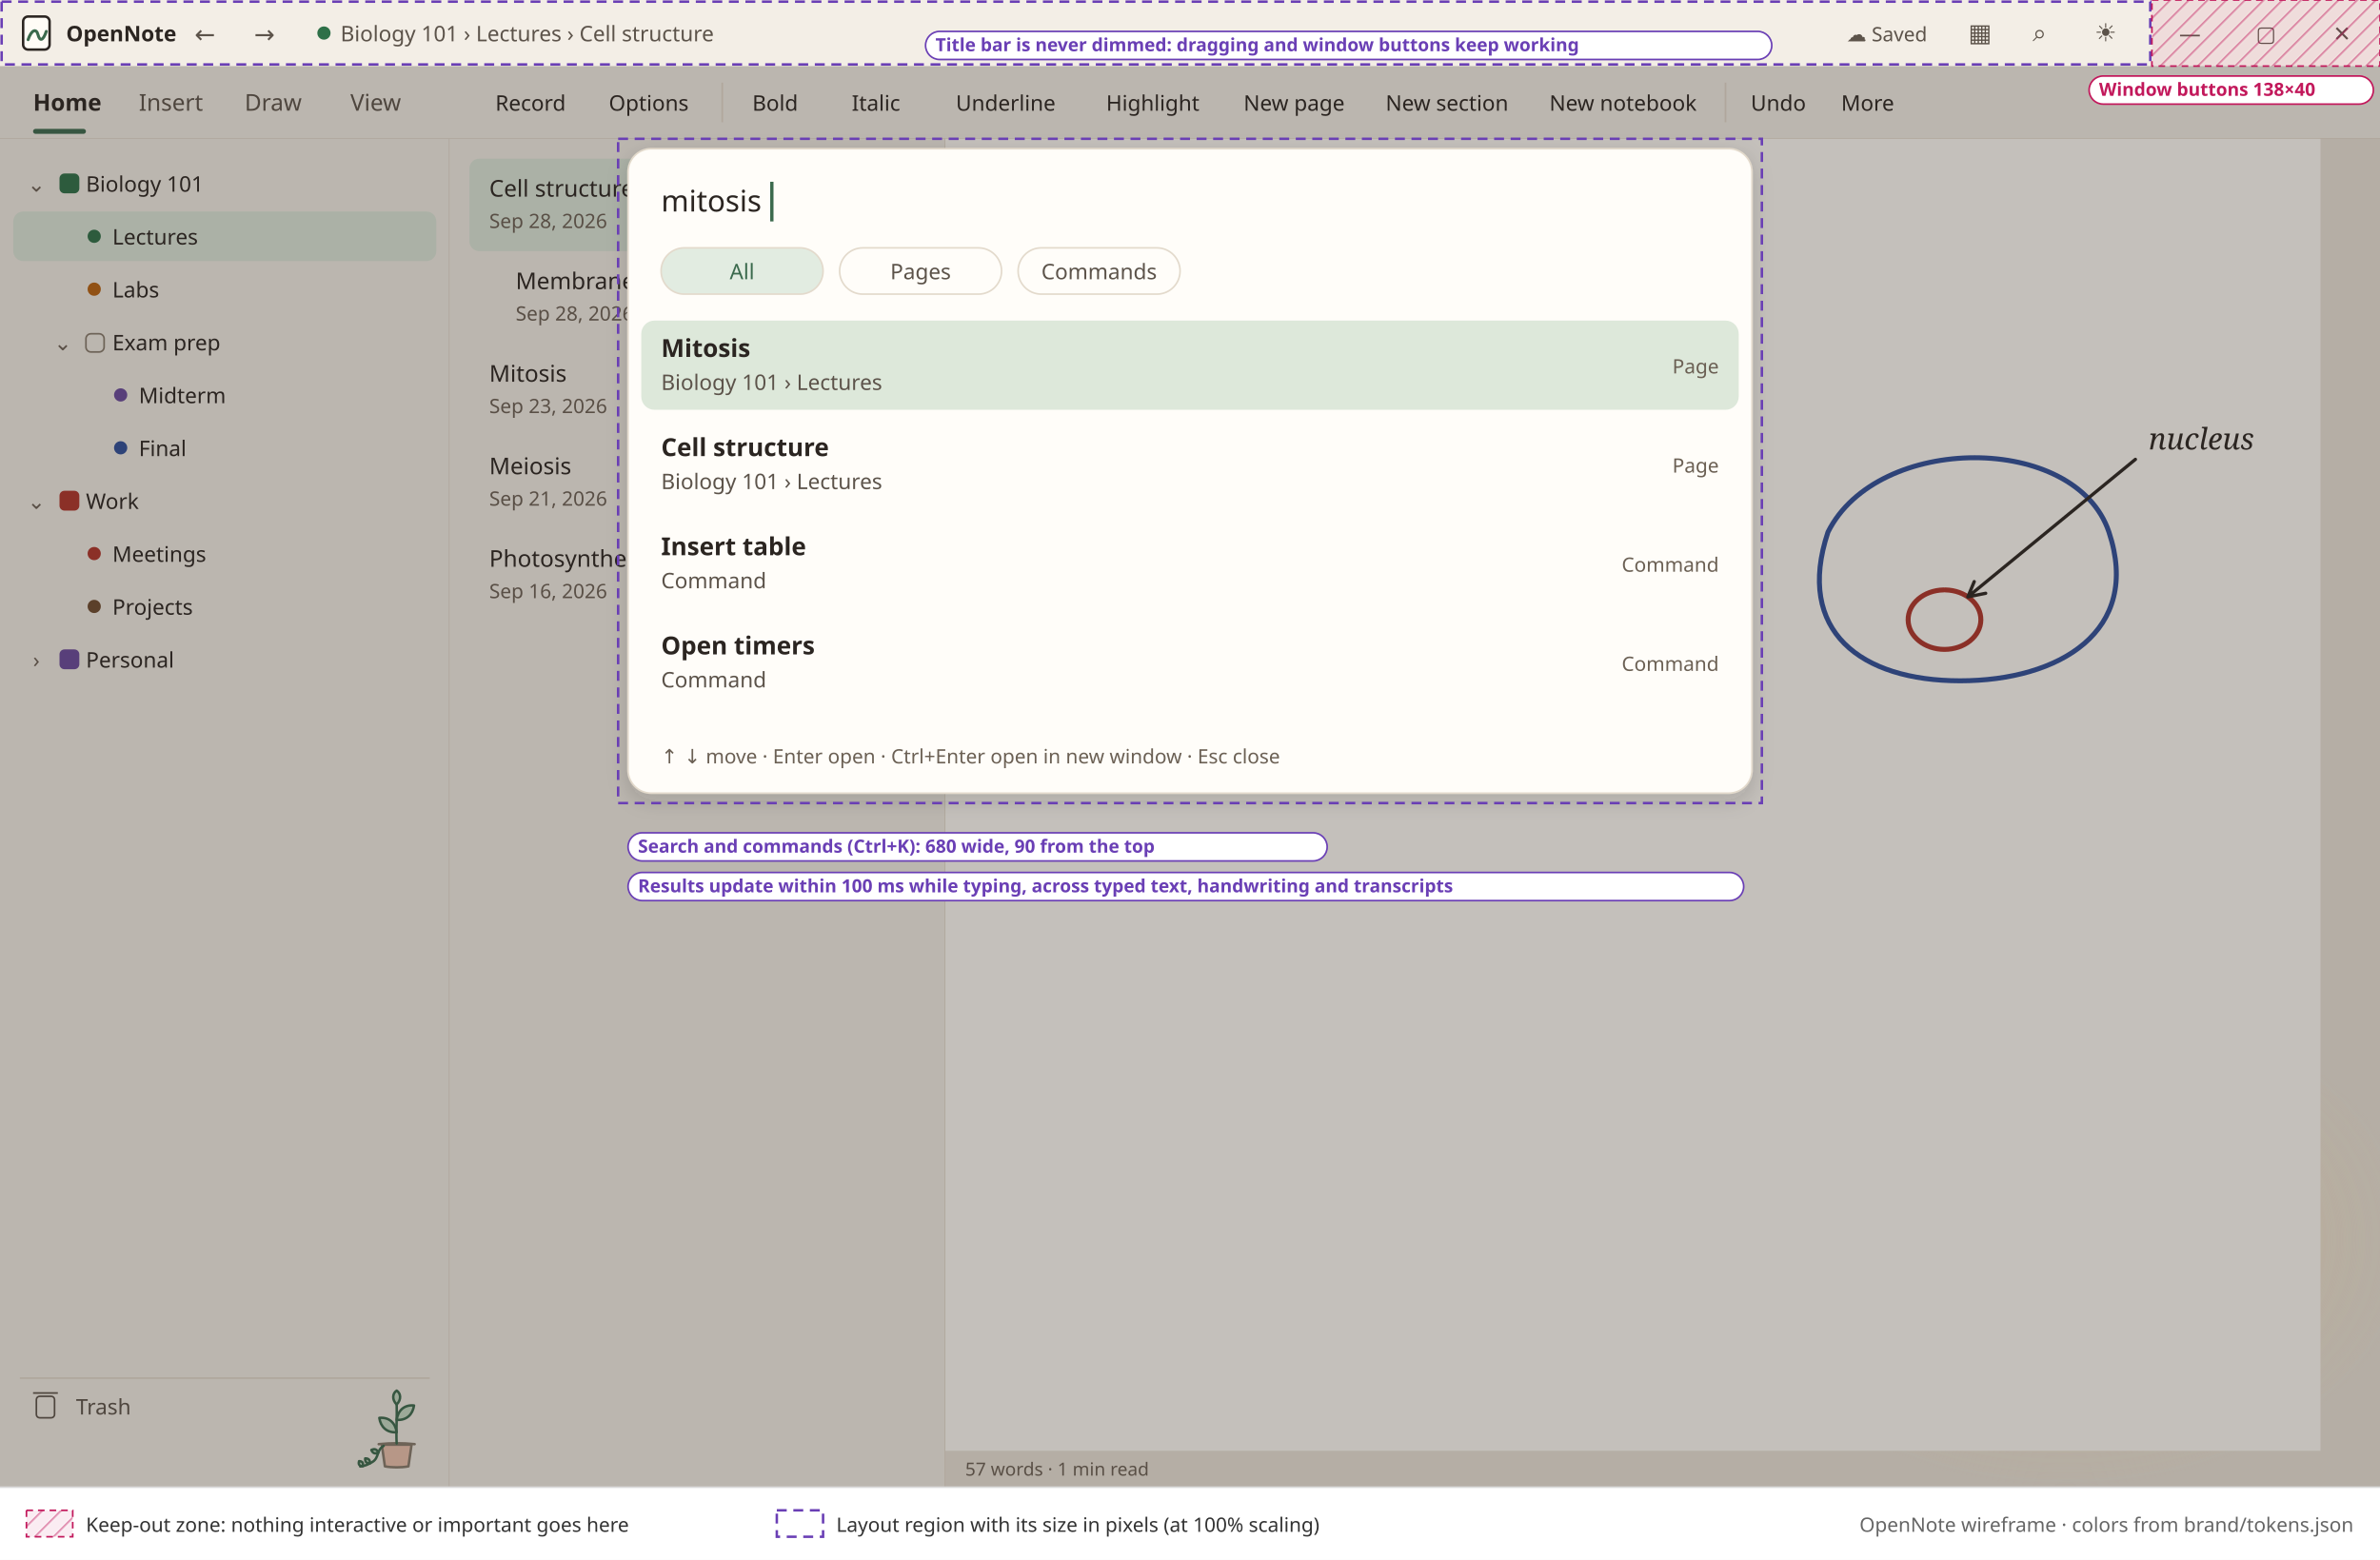
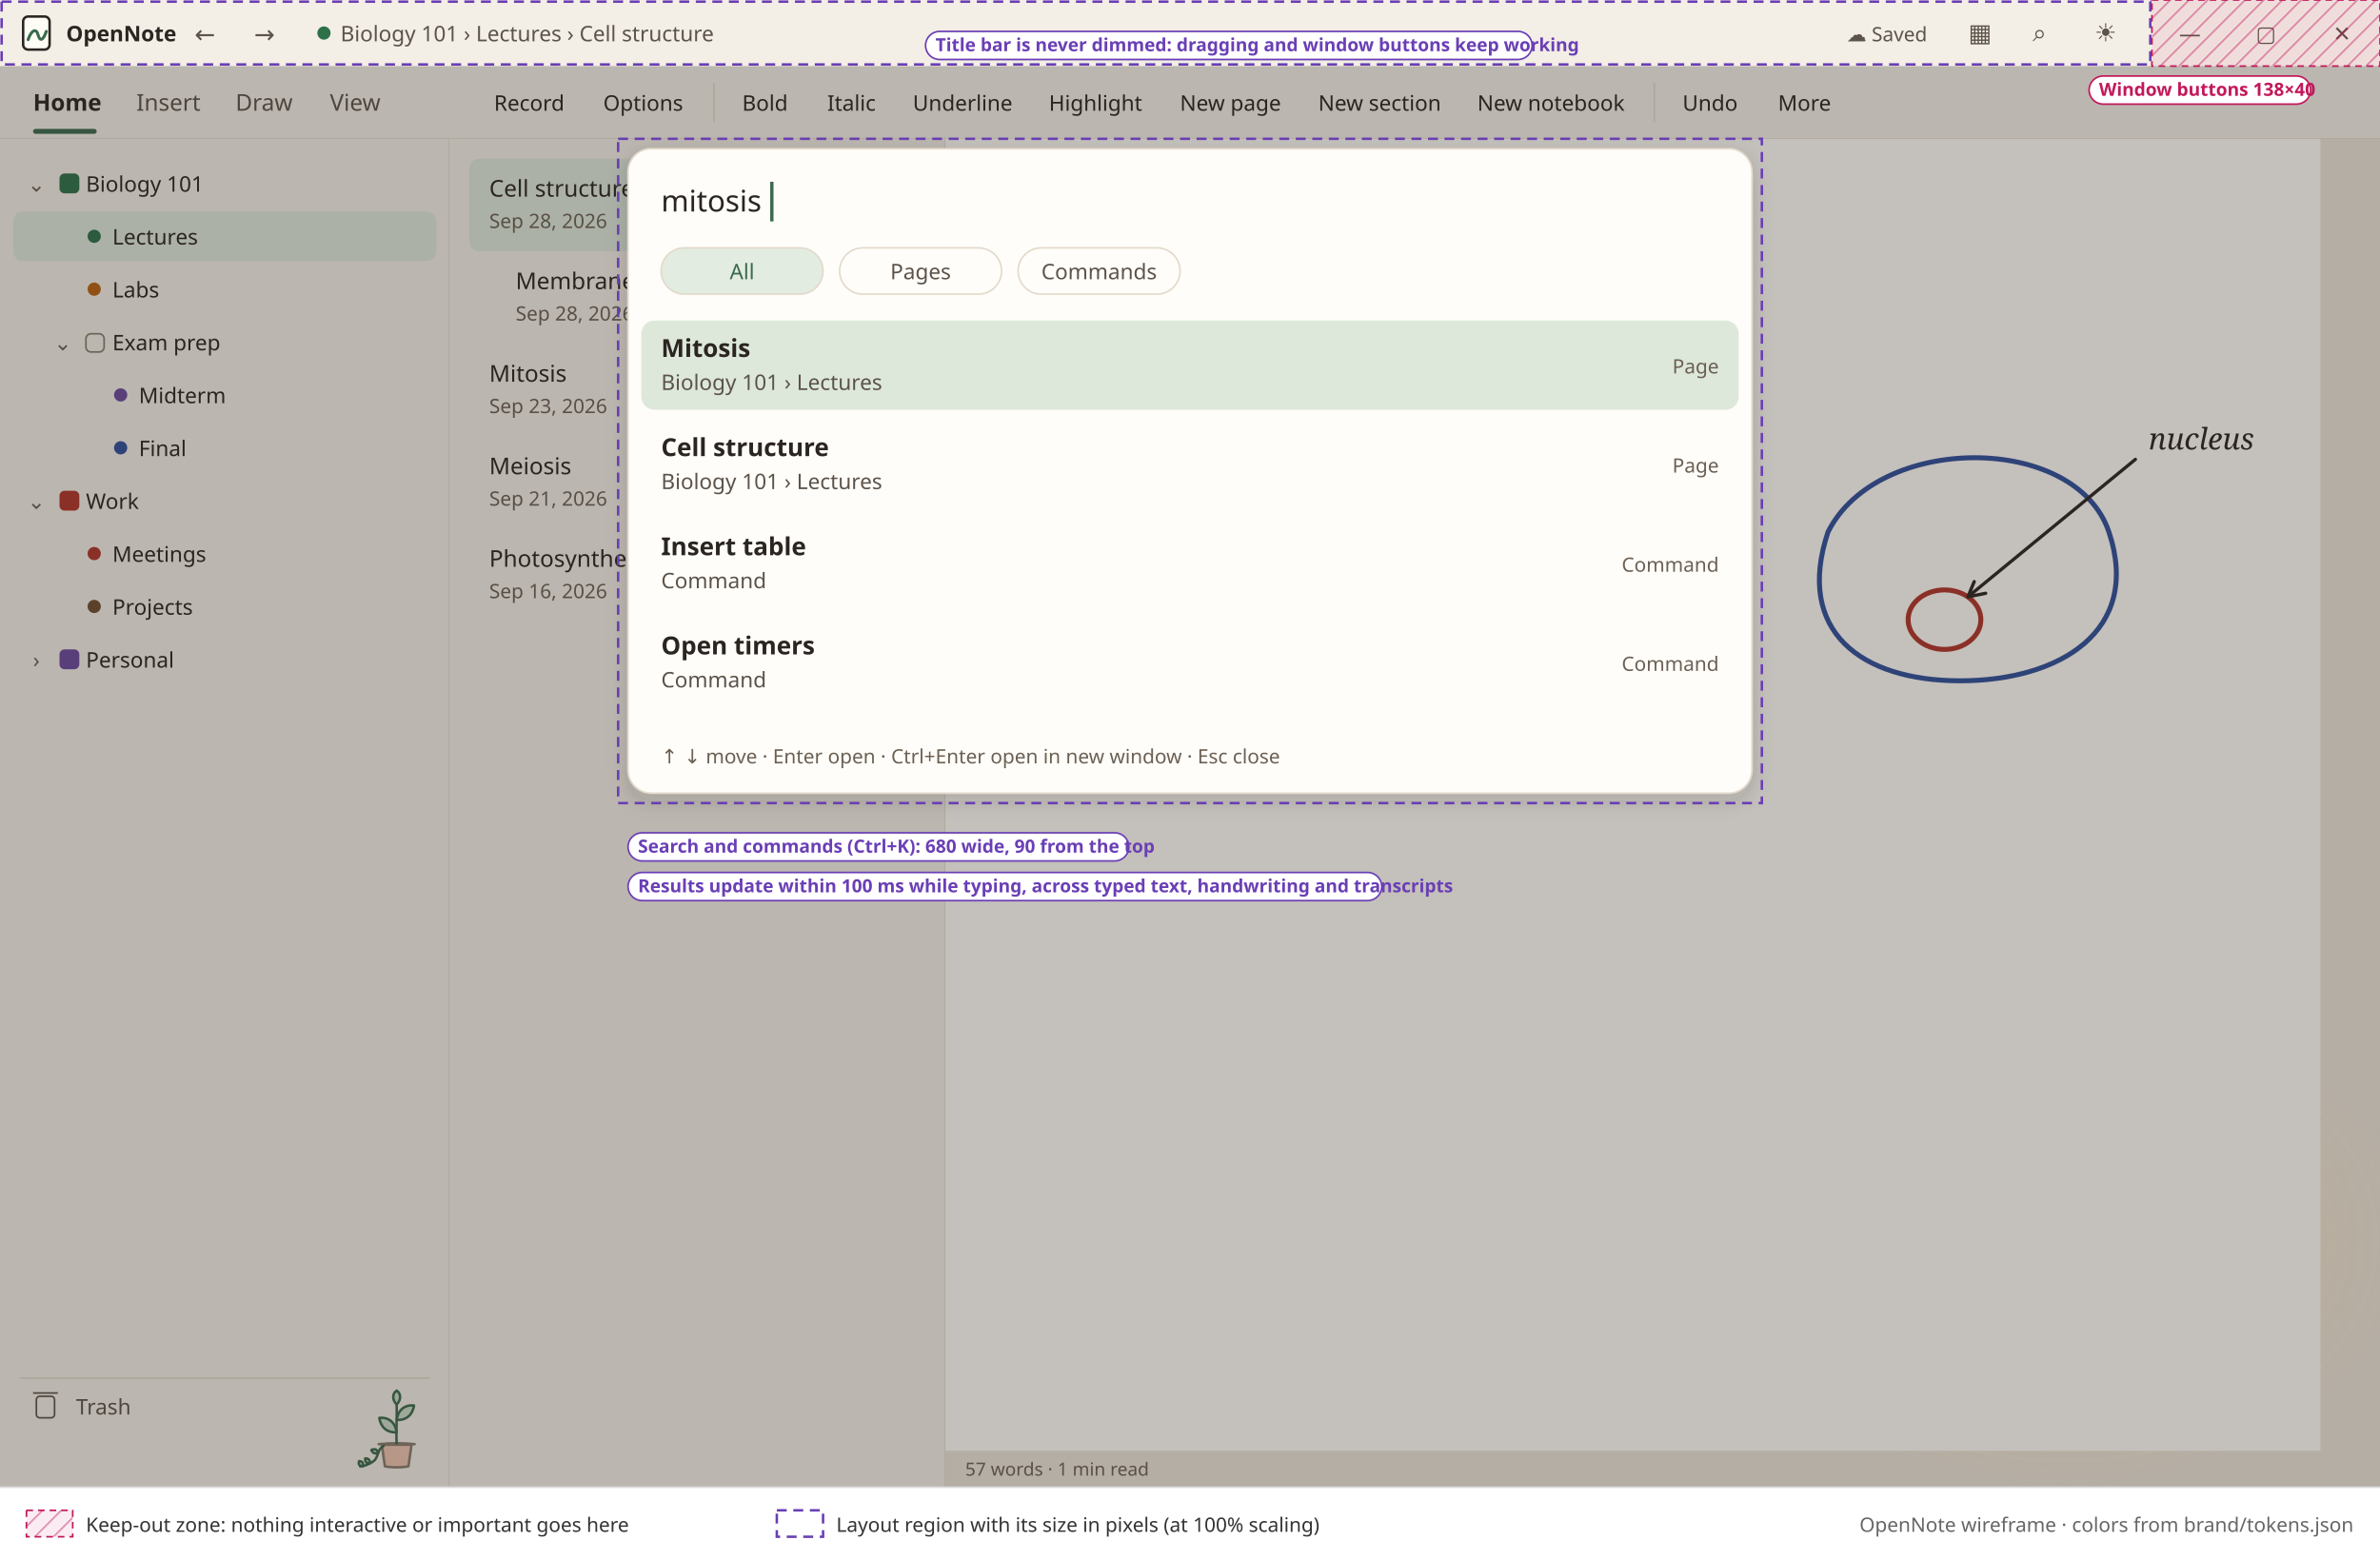
<svg xmlns="http://www.w3.org/2000/svg" viewBox="0 0 1440 944" width="1440" height="944" role="img">
  <defs>
    <pattern id="hatch" width="8" height="8" patternUnits="userSpaceOnUse" patternTransform="rotate(45)">
      <rect width="8" height="8" fill="#C2185B" fill-opacity="0.08" />
      <line x1="0" y1="0" x2="0" y2="8" stroke="#C2185B" stroke-opacity="0.45" stroke-width="2" />
    </pattern>
    <filter id="shadow" x="-10%" y="-10%" width="120%" height="130%">
      <feDropShadow dx="0" dy="4" stdDeviation="6" flood-color="#2B2521" flood-opacity="0.16" />
    </filter>
  </defs>
  <rect x="0" y="0" width="1440" height="900" rx="0" fill="#F3EEE6" />
  <rect x="0" y="0" width="1440" height="40" rx="0" fill="#F3EEE6" />
  <rect x="14" y="10" width="16" height="20" rx="3" fill="#FFFCF6" stroke="#2B2521" stroke-width="1.5" />
  <path d="M17 24c2-6 5-7 6-3s3 4 5-2" fill="none" stroke-linecap="round" stroke-linejoin="round" stroke="#3B6A4D" stroke-width="1.8" />
  <text x="40" y="25" font-size="13" font-weight="600" fill="#2B2521" text-anchor="start" font-family="'Atkinson Hyperlegible Next', 'Segoe UI', system-ui, sans-serif">OpenNote</text>
  <text x="124" y="26" font-size="15" font-weight="400" fill="#5C534A" text-anchor="middle" font-family="'Atkinson Hyperlegible Next', 'Segoe UI', system-ui, sans-serif">←</text>
  <text x="160" y="26" font-size="15" font-weight="400" fill="#5C534A" text-anchor="middle" font-family="'Atkinson Hyperlegible Next', 'Segoe UI', system-ui, sans-serif">→</text>
  <circle cx="196" cy="20" r="4" fill="#2E7048" />
  <text x="206" y="25" font-size="13" font-weight="400" fill="#5C534A" text-anchor="start" font-family="'Atkinson Hyperlegible Next', 'Segoe UI', system-ui, sans-serif">Biology 101 › Lectures › Cell structure</text>
  <text x="1166" y="25" font-size="12" font-weight="400" fill="#5C534A" text-anchor="end" font-family="'Atkinson Hyperlegible Next', 'Segoe UI', system-ui, sans-serif">☁ Saved</text>
  <text x="1198" y="25" font-size="15" font-weight="400" fill="#5C534A" text-anchor="middle" font-family="'Atkinson Hyperlegible Next', 'Segoe UI', system-ui, sans-serif">▦</text>
  <text x="1234" y="25" font-size="15" font-weight="400" fill="#5C534A" text-anchor="middle" font-family="'Atkinson Hyperlegible Next', 'Segoe UI', system-ui, sans-serif">⌕</text>
  <text x="1274" y="25" font-size="15" font-weight="400" fill="#5C534A" text-anchor="middle" font-family="'Atkinson Hyperlegible Next', 'Segoe UI', system-ui, sans-serif">☀</text>
  <text x="1325" y="25" font-size="13" font-weight="400" fill="#5C534A" text-anchor="middle" font-family="'Atkinson Hyperlegible Next', 'Segoe UI', system-ui, sans-serif">—</text>
  <text x="1371" y="25" font-size="13" font-weight="400" fill="#5C534A" text-anchor="middle" font-family="'Atkinson Hyperlegible Next', 'Segoe UI', system-ui, sans-serif">▢</text>
  <text x="1417" y="25" font-size="13" font-weight="400" fill="#5C534A" text-anchor="middle" font-family="'Atkinson Hyperlegible Next', 'Segoe UI', system-ui, sans-serif">✕</text>
  <rect x="0" y="40" width="1440" height="44" rx="0" fill="#F3EEE6" />
  <line x1="0" y1="84" x2="1440" y2="84" stroke="#E3DACC" />
  <text x="20" y="67" font-size="14" font-weight="600" fill="#2B2521" text-anchor="start" font-family="'Atkinson Hyperlegible Next', 'Segoe UI', system-ui, sans-serif">Home</text>
-   <rect x="20" y="78" width="32" height="3" rx="1.5" fill="#3B6A4D" />
-   <text x="84" y="67" font-size="14" font-weight="400" fill="#5C534A" text-anchor="start" font-family="'Atkinson Hyperlegible Next', 'Segoe UI', system-ui, sans-serif">Insert</text>
-   <text x="148" y="67" font-size="14" font-weight="400" fill="#5C534A" text-anchor="start" font-family="'Atkinson Hyperlegible Next', 'Segoe UI', system-ui, sans-serif">Draw</text>
-   <text x="212" y="67" font-size="14" font-weight="400" fill="#5C534A" text-anchor="start" font-family="'Atkinson Hyperlegible Next', 'Segoe UI', system-ui, sans-serif">View</text>
-   <g data-fit="6" data-center="both">
-     <rect x="290" y="48" width="62" height="28" rx="8" fill="none" />
-     <text x="321" y="67" font-size="13" font-weight="400" fill="#2B2521" text-anchor="middle" font-family="'Atkinson Hyperlegible Next', 'Segoe UI', system-ui, sans-serif">Record</text>
-   </g>
-   <g data-fit="6" data-center="both">
-     <rect x="358" y="48" width="69" height="28" rx="8" fill="none" />
-     <text x="392.5" y="67" font-size="13" font-weight="400" fill="#2B2521" text-anchor="middle" font-family="'Atkinson Hyperlegible Next', 'Segoe UI', system-ui, sans-serif">Options</text>
-   </g>
-   <line x1="437" y1="50" x2="437" y2="74" stroke="#E3DACC" />
-   <g data-fit="6" data-center="both">
-     <rect x="445" y="48" width="48" height="28" rx="8" fill="none" />
-     <text x="469" y="67" font-size="13" font-weight="400" fill="#2B2521" text-anchor="middle" font-family="'Atkinson Hyperlegible Next', 'Segoe UI', system-ui, sans-serif">Bold</text>
-   </g>
-   <g data-fit="6" data-center="both">
-     <rect x="499" y="48" width="62" height="28" rx="8" fill="none" />
-     <text x="530" y="67" font-size="13" font-weight="400" fill="#2B2521" text-anchor="middle" font-family="'Atkinson Hyperlegible Next', 'Segoe UI', system-ui, sans-serif">Italic</text>
-   </g>
-   <g data-fit="6" data-center="both">
-     <rect x="567" y="48" width="83" height="28" rx="8" fill="none" />
-     <text x="608.5" y="67" font-size="13" font-weight="400" fill="#2B2521" text-anchor="middle" font-family="'Atkinson Hyperlegible Next', 'Segoe UI', system-ui, sans-serif">Underline</text>
-   </g>
-   <g data-fit="6" data-center="both">
-     <rect x="656" y="48" width="83" height="28" rx="8" fill="none" />
-     <text x="697.5" y="67" font-size="13" font-weight="400" fill="#2B2521" text-anchor="middle" font-family="'Atkinson Hyperlegible Next', 'Segoe UI', system-ui, sans-serif">Highlight</text>
-   </g>
-   <g data-fit="6" data-center="both">
-     <rect x="745" y="48" width="76" height="28" rx="8" fill="none" />
-     <text x="783" y="67" font-size="13" font-weight="400" fill="#2B2521" text-anchor="middle" font-family="'Atkinson Hyperlegible Next', 'Segoe UI', system-ui, sans-serif">New page</text>
-   </g>
-   <g data-fit="6" data-center="both">
-     <rect x="827" y="48" width="97" height="28" rx="8" fill="none" />
-     <text x="875.5" y="67" font-size="13" font-weight="400" fill="#2B2521" text-anchor="middle" font-family="'Atkinson Hyperlegible Next', 'Segoe UI', system-ui, sans-serif">New section</text>
-   </g>
-   <g data-fit="6" data-center="both">
-     <rect x="930" y="48" width="104" height="28" rx="8" fill="none" />
-     <text x="982" y="67" font-size="13" font-weight="400" fill="#2B2521" text-anchor="middle" font-family="'Atkinson Hyperlegible Next', 'Segoe UI', system-ui, sans-serif">New notebook</text>
-   </g>
-   <line x1="1044" y1="50" x2="1044" y2="74" stroke="#E3DACC" />
-   <g data-fit="6" data-center="both">
-     <rect x="1052" y="48" width="48" height="28" rx="8" fill="none" />
-     <text x="1076" y="67" font-size="13" font-weight="400" fill="#2B2521" text-anchor="middle" font-family="'Atkinson Hyperlegible Next', 'Segoe UI', system-ui, sans-serif">Undo</text>
-   </g>
-   <g data-fit="6" data-center="both">
-     <rect x="1106" y="48" width="48" height="28" rx="8" fill="none" />
-     <text x="1130" y="67" font-size="13" font-weight="400" fill="#2B2521" text-anchor="middle" font-family="'Atkinson Hyperlegible Next', 'Segoe UI', system-ui, sans-serif">More</text>
+   <rect x="20" y="78" width="38.5" height="3" rx="1.5" fill="#3B6A4D" />
+   <text x="82.5" y="67" font-size="14" font-weight="400" fill="#5C534A" text-anchor="start" font-family="'Atkinson Hyperlegible Next', 'Segoe UI', system-ui, sans-serif">Insert</text>
+   <text x="142.5" y="67" font-size="14" font-weight="400" fill="#5C534A" text-anchor="start" font-family="'Atkinson Hyperlegible Next', 'Segoe UI', system-ui, sans-serif">Draw</text>
+   <text x="199.6" y="67" font-size="14" font-weight="400" fill="#5C534A" text-anchor="start" font-family="'Atkinson Hyperlegible Next', 'Segoe UI', system-ui, sans-serif">View</text>
+   <g data-fit="6" data-center="both">
+     <rect x="290" y="48" width="60.4" height="28" rx="8" fill="none" />
+     <text x="320.2" y="67" font-size="13" font-weight="400" fill="#2B2521" text-anchor="middle" font-family="'Atkinson Hyperlegible Next', 'Segoe UI', system-ui, sans-serif">Record</text>
+   </g>
+   <g data-fit="6" data-center="both">
+     <rect x="356.4" y="48" width="65.5" height="28" rx="8" fill="none" />
+     <text x="389.15" y="67" font-size="13" font-weight="400" fill="#2B2521" text-anchor="middle" font-family="'Atkinson Hyperlegible Next', 'Segoe UI', system-ui, sans-serif">Options</text>
+   </g>
+   <line x1="431.9" y1="50" x2="431.9" y2="74" stroke="#E3DACC" />
+   <g data-fit="6" data-center="both">
+     <rect x="439.9" y="48" width="45.9" height="28" rx="8" fill="none" />
+     <text x="462.85" y="67" font-size="13" font-weight="400" fill="#2B2521" text-anchor="middle" font-family="'Atkinson Hyperlegible Next', 'Segoe UI', system-ui, sans-serif">Bold</text>
+   </g>
+   <g data-fit="6" data-center="both">
+     <rect x="491.8" y="48" width="46.8" height="28" rx="8" fill="none" />
+     <text x="515.2" y="67" font-size="13" font-weight="400" fill="#2B2521" text-anchor="middle" font-family="'Atkinson Hyperlegible Next', 'Segoe UI', system-ui, sans-serif">Italic</text>
+   </g>
+   <g data-fit="6" data-center="both">
+     <rect x="544.6" y="48" width="75.7" height="28" rx="8" fill="none" />
+     <text x="582.45" y="67" font-size="13" font-weight="400" fill="#2B2521" text-anchor="middle" font-family="'Atkinson Hyperlegible Next', 'Segoe UI', system-ui, sans-serif">Underline</text>
+   </g>
+   <g data-fit="6" data-center="both">
+     <rect x="626.3" y="48" width="73.1" height="28" rx="8" fill="none" />
+     <text x="662.85" y="67" font-size="13" font-weight="400" fill="#2B2521" text-anchor="middle" font-family="'Atkinson Hyperlegible Next', 'Segoe UI', system-ui, sans-serif">Highlight</text>
+   </g>
+   <g data-fit="6" data-center="both">
+     <rect x="705.4" y="48" width="78.2" height="28" rx="8" fill="none" />
+     <text x="744.5" y="67" font-size="13" font-weight="400" fill="#2B2521" text-anchor="middle" font-family="'Atkinson Hyperlegible Next', 'Segoe UI', system-ui, sans-serif">New page</text>
+   </g>
+   <g data-fit="6" data-center="both">
+     <rect x="789.6" y="48" width="90.3" height="28" rx="8" fill="none" />
+     <text x="834.75" y="67" font-size="13" font-weight="400" fill="#2B2521" text-anchor="middle" font-family="'Atkinson Hyperlegible Next', 'Segoe UI', system-ui, sans-serif">New section</text>
+   </g>
+   <g data-fit="6" data-center="both">
+     <rect x="885.9" y="48" width="105" height="28" rx="8" fill="none" />
+     <text x="938.4" y="67" font-size="13" font-weight="400" fill="#2B2521" text-anchor="middle" font-family="'Atkinson Hyperlegible Next', 'Segoe UI', system-ui, sans-serif">New notebook</text>
+   </g>
+   <line x1="1000.9" y1="50" x2="1000.9" y2="74" stroke="#E3DACC" />
+   <g data-fit="6" data-center="both">
+     <rect x="1008.9" y="48" width="51.6" height="28" rx="8" fill="none" />
+     <text x="1034.7" y="67" font-size="13" font-weight="400" fill="#2B2521" text-anchor="middle" font-family="'Atkinson Hyperlegible Next', 'Segoe UI', system-ui, sans-serif">Undo</text>
+   </g>
+   <g data-fit="6" data-center="both">
+     <rect x="1066.5" y="48" width="50.6" height="28" rx="8" fill="none" />
+     <text x="1091.8" y="67" font-size="13" font-weight="400" fill="#2B2521" text-anchor="middle" font-family="'Atkinson Hyperlegible Next', 'Segoe UI', system-ui, sans-serif">More</text>
  </g>
  <rect x="0" y="84" width="272" height="816" rx="0" fill="#F3EEE6" />
  <line x1="272" y1="84" x2="272" y2="900" stroke="#E3DACC" />
  <text x="22" y="116" font-size="13" font-weight="400" fill="#6B6054" text-anchor="middle" font-family="'Atkinson Hyperlegible Next', 'Segoe UI', system-ui, sans-serif">⌄</text>
  <rect x="36" y="105" width="12" height="12" rx="3" fill="#2E7048" />
  <text x="52" y="116" font-size="13" font-weight="400" fill="#2B2521" text-anchor="start" font-family="'Atkinson Hyperlegible Next', 'Segoe UI', system-ui, sans-serif">Biology 101</text>
  <rect x="8" y="128" width="256" height="30" rx="6" fill="#DDE8DA" />
  <circle cx="57" cy="143" r="4" fill="#2E7048" />
  <text x="68" y="148" font-size="13" font-weight="400" fill="#2B2521" text-anchor="start" font-family="'Atkinson Hyperlegible Next', 'Segoe UI', system-ui, sans-serif">Lectures</text>
  <circle cx="57" cy="175" r="4" fill="#B8620F" />
  <text x="68" y="180" font-size="13" font-weight="400" fill="#2B2521" text-anchor="start" font-family="'Atkinson Hyperlegible Next', 'Segoe UI', system-ui, sans-serif">Labs</text>
  <text x="38" y="212" font-size="13" font-weight="400" fill="#6B6054" text-anchor="middle" font-family="'Atkinson Hyperlegible Next', 'Segoe UI', system-ui, sans-serif">⌄</text>
  <rect x="52" y="202" width="11" height="11" rx="3" fill="none" stroke="#877B6C" stroke-width="1" />
  <text x="68" y="212" font-size="13" font-weight="400" fill="#2B2521" text-anchor="start" font-family="'Atkinson Hyperlegible Next', 'Segoe UI', system-ui, sans-serif">Exam prep</text>
  <circle cx="73" cy="239" r="4" fill="#6A4A9C" />
  <text x="84" y="244" font-size="13" font-weight="400" fill="#2B2521" text-anchor="start" font-family="'Atkinson Hyperlegible Next', 'Segoe UI', system-ui, sans-serif">Midterm</text>
  <circle cx="73" cy="271" r="4" fill="#2F4F9A" />
  <text x="84" y="276" font-size="13" font-weight="400" fill="#2B2521" text-anchor="start" font-family="'Atkinson Hyperlegible Next', 'Segoe UI', system-ui, sans-serif">Final</text>
  <text x="22" y="308" font-size="13" font-weight="400" fill="#6B6054" text-anchor="middle" font-family="'Atkinson Hyperlegible Next', 'Segoe UI', system-ui, sans-serif">⌄</text>
  <rect x="36" y="297" width="12" height="12" rx="3" fill="#B0342A" />
  <text x="52" y="308" font-size="13" font-weight="400" fill="#2B2521" text-anchor="start" font-family="'Atkinson Hyperlegible Next', 'Segoe UI', system-ui, sans-serif">Work</text>
  <circle cx="57" cy="335" r="4" fill="#B0342A" />
  <text x="68" y="340" font-size="13" font-weight="400" fill="#2B2521" text-anchor="start" font-family="'Atkinson Hyperlegible Next', 'Segoe UI', system-ui, sans-serif">Meetings</text>
  <circle cx="57" cy="367" r="4" fill="#6E4B2E" />
  <text x="68" y="372" font-size="13" font-weight="400" fill="#2B2521" text-anchor="start" font-family="'Atkinson Hyperlegible Next', 'Segoe UI', system-ui, sans-serif">Projects</text>
  <text x="22" y="404" font-size="13" font-weight="400" fill="#6B6054" text-anchor="middle" font-family="'Atkinson Hyperlegible Next', 'Segoe UI', system-ui, sans-serif">›</text>
  <rect x="36" y="393" width="12" height="12" rx="3" fill="#6A4A9C" />
  <text x="52" y="404" font-size="13" font-weight="400" fill="#2B2521" text-anchor="start" font-family="'Atkinson Hyperlegible Next', 'Segoe UI', system-ui, sans-serif">Personal</text>
  <line x1="12" y1="834" x2="260" y2="834" stroke="#E3DACC" />
  <rect x="22" y="845" width="11" height="13" rx="2" fill="none" stroke="#5C534A" stroke-width="1" />
  <line x1="20" y1="843" x2="35" y2="843" stroke="#5C534A" />
  <text x="46" y="856" font-size="13" font-weight="400" fill="#5C534A" text-anchor="start" font-family="'Atkinson Hyperlegible Next', 'Segoe UI', system-ui, sans-serif">Trash</text>
  <g data-part="plant-pot" fill="none" stroke="#877B6C" stroke-linecap="round" stroke-linejoin="round">
    <g data-part="plant" transform="translate(216 840.5063) scale(0.75)" stroke-width="2">
      <path d="M20 45H44L41.5 62.5C36 63.6 28 63.6 22.5 62.5Z" fill="#EDC3AF" data-part="pot" />
      <path d="M17.5 44.6C28 43.6 37 43.6 46.5 44.6" />
      <path d="M32 44C31.4 34 32.4 23 32 12" stroke="#3B6A4D" />
      <path d="M21.5 46C15.5 49.5 18 55.6 12.4 59 9 61 6 62.4 2.6 62.6" stroke="#3B6A4D" />
      <path d="M32 35C24 35.6 19 30.6 18 23.4 26 22.6 31 27.6 32 35Z" fill="#C8DCC6" stroke="#3B6A4D" />
      <path d="M32 25C40 25.6 45 20.6 46 13.4 38 12.6 33 17.6 32 25Z" fill="#C8DCC6" stroke="#3B6A4D" />
      <path d="M32 12.6C28 8.6 28.6 3.6 32 1.4 35.4 3.6 36 8.6 32 12.6Z" fill="#C8DCC6" stroke="#3B6A4D" />
      <path d="M17.2 51.4Q15.5 47.4 11.6 49.3Q13.3 53.4 17.2 51.4Z" fill="#C8DCC6" stroke="#3B6A4D" />
      <path d="M10.4 60.1Q10.7 56 6.6 56.1Q6.3 60.2 10.4 60.1Z" fill="#C8DCC6" stroke="#3B6A4D" />
      <path d="M4.6 62.4Q5.8 58.5 1.7 58.3Q0.5 62.2 4.6 62.4Z" fill="#C8DCC6" stroke="#3B6A4D" />
    </g>
  </g>
  <rect x="272" y="84" width="300" height="816" rx="0" fill="#F3EEE6" />
  <line x1="572" y1="84" x2="572" y2="900" stroke="#E3DACC" />
  <rect x="284" y="96" width="276" height="56" rx="6" fill="#DDE8DA" />
  <text x="296" y="119" font-size="14" font-weight="500" fill="#2B2521" text-anchor="start" font-family="'Atkinson Hyperlegible Next', 'Segoe UI', system-ui, sans-serif">Cell structure</text>
  <text x="296" y="138" font-size="12" font-weight="400" fill="#6B6054" text-anchor="start" font-family="'Atkinson Hyperlegible Next', 'Segoe UI', system-ui, sans-serif">Sep 28, 2026</text>
  <text x="312" y="175" font-size="14" font-weight="500" fill="#2B2521" text-anchor="start" font-family="'Atkinson Hyperlegible Next', 'Segoe UI', system-ui, sans-serif">Membranes</text>
  <text x="312" y="194" font-size="12" font-weight="400" fill="#6B6054" text-anchor="start" font-family="'Atkinson Hyperlegible Next', 'Segoe UI', system-ui, sans-serif">Sep 28, 2026</text>
  <text x="296" y="231" font-size="14" font-weight="500" fill="#2B2521" text-anchor="start" font-family="'Atkinson Hyperlegible Next', 'Segoe UI', system-ui, sans-serif">Mitosis</text>
  <text x="296" y="250" font-size="12" font-weight="400" fill="#6B6054" text-anchor="start" font-family="'Atkinson Hyperlegible Next', 'Segoe UI', system-ui, sans-serif">Sep 23, 2026</text>
  <text x="296" y="287" font-size="14" font-weight="500" fill="#2B2521" text-anchor="start" font-family="'Atkinson Hyperlegible Next', 'Segoe UI', system-ui, sans-serif">Meiosis</text>
  <text x="296" y="306" font-size="12" font-weight="400" fill="#6B6054" text-anchor="start" font-family="'Atkinson Hyperlegible Next', 'Segoe UI', system-ui, sans-serif">Sep 21, 2026</text>
  <text x="296" y="343" font-size="14" font-weight="500" fill="#2B2521" text-anchor="start" font-family="'Atkinson Hyperlegible Next', 'Segoe UI', system-ui, sans-serif">Photosynthesis</text>
  <text x="296" y="362" font-size="12" font-weight="400" fill="#6B6054" text-anchor="start" font-family="'Atkinson Hyperlegible Next', 'Segoe UI', system-ui, sans-serif">Sep 16, 2026</text>
  <defs>
    <radialGradient id="ambient8" cx="0" cy="0" r="1" gradientUnits="userSpaceOnUse" gradientTransform="translate(572 84) scale(608 653)">
      <stop offset="0" stop-color="#FFF0D4" />
      <stop offset="1" stop-color="#FFF0D4" stop-opacity="0" />
    </radialGradient>
    <radialGradient id="ambient8p">
      <stop offset="0" stop-color="#FCE4B8" />
      <stop offset="1" stop-color="#FCE4B8" stop-opacity="0" />
    </radialGradient>
  </defs>
  <rect x="572" y="84" width="868" height="816" rx="0" fill="#EAE3D8" />
  <rect x="572" y="84" width="868" height="816" fill="url(#ambient8)" />
  <ellipse cx="1250" cy="750" rx="210" ry="150" fill="url(#ambient8p)" opacity="0.9" />
  <rect x="572" y="84" width="832" height="794" rx="0" fill="#FFFCF6" />
  <text x="584" y="893" font-size="11" font-weight="400" fill="#6B6054" text-anchor="start" font-family="'Atkinson Hyperlegible Next', 'Segoe UI', system-ui, sans-serif">57 words · 1 min read</text>
  <text x="636" y="172" font-size="30" font-weight="700" fill="#2B2521" text-anchor="start" font-family="Literata, Cambria, Georgia, serif">Cell structure</text>
  <rect x="636" y="184" width="48" height="2" rx="0" fill="#A9502F" />
  <text x="636" y="206" font-size="11" font-weight="400" fill="#6B6054" text-anchor="start" font-family="'Atkinson Hyperlegible Next', 'Segoe UI', system-ui, sans-serif">Changed Sep 28, 2026</text>
  <text x="636" y="244" font-size="20" font-weight="600" fill="#2B2521" text-anchor="start" font-family="'Atkinson Hyperlegible Next', 'Segoe UI', system-ui, sans-serif">Organelles</text>
  <rect x="636" y="262" width="380" height="7" rx="3.5" fill="#877B6C" />
  <rect x="636" y="278" width="420" height="7" rx="3.5" fill="#877B6C" />
  <rect x="636" y="294" width="350" height="7" rx="3.5" fill="#877B6C" />
  <rect x="636" y="310" width="300" height="7" rx="3.5" fill="#877B6C" />
  <path d="M1106 322c30-60 150-60 170 0s-30 90-90 90-100-30-80-90z" fill="none" stroke-linecap="round" stroke-linejoin="round" stroke="#2F4F9A" stroke-width="3" />
  <path data-part="nucleus" d="M1176 357a22 18 0 1 0 1 0" fill="none" stroke-linecap="round" stroke-linejoin="round" stroke="#B0342A" stroke-width="3" />
  <path data-part="arrow" d="M1292 278C1258.21 305.74 1224.43 333.47 1190.64 361.21M1190.64 361.21L1201.42 359.04M1190.64 361.21L1194.49 351.98" fill="none" stroke-linecap="round" stroke-linejoin="round" stroke="#2B2521" stroke-width="2" />
  <text x="1300" y="272" font-size="18" font-weight="400" fill="#2B2521" text-anchor="start" font-family="Literata, Cambria, Georgia, serif" font-style="italic">nucleus</text>
  <text x="636" y="362" font-size="20" font-weight="600" fill="#2B2521" text-anchor="start" font-family="'Atkinson Hyperlegible Next', 'Segoe UI', system-ui, sans-serif">Key terms</text>
  <rect x="634" y="376" width="150" height="20" rx="3" fill="#F2CF4A66" />
  <rect x="636" y="383" width="140" height="7" rx="3.5" fill="#877B6C" />
  <rect x="636" y="399" width="360" height="7" rx="3.5" fill="#877B6C" />
  <rect x="636" y="415" width="330" height="7" rx="3.5" fill="#877B6C" />
  <rect x="0" y="40" width="1440" height="860" rx="0" fill="#2B2521" fill-opacity="0.28" />
  <rect x="380" y="90" width="680" height="390" rx="14" fill="#FFFDF9" stroke="#E3DACC" stroke-width="1" filter="url(#shadow)" />
  <text x="400" y="128" font-size="18" font-weight="400" fill="#2B2521" text-anchor="start" font-family="'Atkinson Hyperlegible Next', 'Segoe UI', system-ui, sans-serif">mitosis</text>
  <rect x="466" y="110" width="2" height="24" rx="0" fill="#3B6A4D" />
  <rect x="400" y="150" width="98" height="28" rx="14" fill="#E2ECE1" stroke="#E3DACC" stroke-width="1" />
  <text x="449" y="169" font-size="13" font-weight="400" fill="#3B6A4D" text-anchor="middle" font-family="'Atkinson Hyperlegible Next', 'Segoe UI', system-ui, sans-serif">All</text>
  <rect x="508" y="150" width="98" height="28" rx="14" fill="none" stroke="#E3DACC" stroke-width="1" />
  <text x="557" y="169" font-size="13" font-weight="400" fill="#5C534A" text-anchor="middle" font-family="'Atkinson Hyperlegible Next', 'Segoe UI', system-ui, sans-serif">Pages</text>
  <rect x="616" y="150" width="98" height="28" rx="14" fill="none" stroke="#E3DACC" stroke-width="1" />
  <text x="665" y="169" font-size="13" font-weight="400" fill="#5C534A" text-anchor="middle" font-family="'Atkinson Hyperlegible Next', 'Segoe UI', system-ui, sans-serif">Commands</text>
  <rect x="388" y="194" width="664" height="54" rx="8" fill="#DDE8DA" />
  <text x="400" y="216" font-size="15" font-weight="600" fill="#2B2521" text-anchor="start" font-family="'Atkinson Hyperlegible Next', 'Segoe UI', system-ui, sans-serif">Mitosis</text>
  <text x="400" y="236" font-size="13" font-weight="400" fill="#5C534A" text-anchor="start" font-family="'Atkinson Hyperlegible Next', 'Segoe UI', system-ui, sans-serif">Biology 101 › Lectures</text>
  <text x="1040" y="226" font-size="12" font-weight="400" fill="#6B6054" text-anchor="end" font-family="'Atkinson Hyperlegible Next', 'Segoe UI', system-ui, sans-serif">Page</text>
  <text x="400" y="276" font-size="15" font-weight="600" fill="#2B2521" text-anchor="start" font-family="'Atkinson Hyperlegible Next', 'Segoe UI', system-ui, sans-serif">Cell structure</text>
  <text x="400" y="296" font-size="13" font-weight="400" fill="#5C534A" text-anchor="start" font-family="'Atkinson Hyperlegible Next', 'Segoe UI', system-ui, sans-serif">Biology 101 › Lectures</text>
  <text x="1040" y="286" font-size="12" font-weight="400" fill="#6B6054" text-anchor="end" font-family="'Atkinson Hyperlegible Next', 'Segoe UI', system-ui, sans-serif">Page</text>
  <text x="400" y="336" font-size="15" font-weight="600" fill="#2B2521" text-anchor="start" font-family="'Atkinson Hyperlegible Next', 'Segoe UI', system-ui, sans-serif">Insert table</text>
  <text x="400" y="356" font-size="13" font-weight="400" fill="#5C534A" text-anchor="start" font-family="'Atkinson Hyperlegible Next', 'Segoe UI', system-ui, sans-serif">Command</text>
  <text x="1040" y="346" font-size="12" font-weight="400" fill="#6B6054" text-anchor="end" font-family="'Atkinson Hyperlegible Next', 'Segoe UI', system-ui, sans-serif">Command</text>
  <text x="400" y="396" font-size="15" font-weight="600" fill="#2B2521" text-anchor="start" font-family="'Atkinson Hyperlegible Next', 'Segoe UI', system-ui, sans-serif">Open timers</text>
  <text x="400" y="416" font-size="13" font-weight="400" fill="#5C534A" text-anchor="start" font-family="'Atkinson Hyperlegible Next', 'Segoe UI', system-ui, sans-serif">Command</text>
  <text x="1040" y="406" font-size="12" font-weight="400" fill="#6B6054" text-anchor="end" font-family="'Atkinson Hyperlegible Next', 'Segoe UI', system-ui, sans-serif">Command</text>
  <text x="400" y="462" font-size="12" font-weight="400" fill="#6B6054" text-anchor="start" font-family="'Atkinson Hyperlegible Next', 'Segoe UI', system-ui, sans-serif">↑ ↓ move   ·   Enter open   ·   Ctrl+Enter open in new window   ·   Esc close</text>
  <g pointer-events="none">
    <rect x="374" y="84" width="692" height="402" rx="0" fill="none" stroke="#6A3FB5" stroke-width="1.5" stroke-dasharray="6 4" />
  </g>
  <g data-fit="4" pointer-events="none">
-     <rect x="380" y="504" width="423" height="17" rx="8.5" fill="#FFFFFF" stroke="#6A3FB5" stroke-width="1" />
+     <rect x="380" y="504" width="303" height="17" rx="8.5" fill="#FFFFFF" stroke="#6A3FB5" stroke-width="1" />
    <text x="386" y="516" font-size="11" font-weight="600" fill="#6A3FB5" text-anchor="start" font-family="'Atkinson Hyperlegible Next', 'Segoe UI', system-ui, sans-serif">Search and commands (Ctrl+K): 680 wide, 90 from the top</text>
  </g>
  <g data-fit="4" pointer-events="none">
-     <rect x="380" y="528" width="675" height="17" rx="8.5" fill="#FFFFFF" stroke="#6A3FB5" stroke-width="1" />
+     <rect x="380" y="528" width="456" height="17" rx="8.5" fill="#FFFFFF" stroke="#6A3FB5" stroke-width="1" />
    <text x="386" y="540" font-size="11" font-weight="600" fill="#6A3FB5" text-anchor="start" font-family="'Atkinson Hyperlegible Next', 'Segoe UI', system-ui, sans-serif">Results update within 100 ms while typing, across typed text, handwriting and transcripts</text>
  </g>
  <g pointer-events="none">
    <rect x="1" y="1" width="1300" height="38" rx="0" fill="none" stroke="#6A3FB5" stroke-width="1.5" stroke-dasharray="6 4" />
  </g>
  <g data-fit="4" pointer-events="none">
-     <rect x="560" y="19" width="512" height="17" rx="8.5" fill="#FFFFFF" stroke="#6A3FB5" stroke-width="1" />
+     <rect x="560" y="19" width="367" height="17" rx="8.5" fill="#FFFFFF" stroke="#6A3FB5" stroke-width="1" />
    <text x="566" y="31" font-size="11" font-weight="600" fill="#6A3FB5" text-anchor="start" font-family="'Atkinson Hyperlegible Next', 'Segoe UI', system-ui, sans-serif">Title bar is never dimmed: dragging and window buttons keep working</text>
  </g>
  <g pointer-events="none">
    <rect x="1302" y="0" width="138" height="40" rx="0" fill="url(#hatch)" stroke="#C2185B" stroke-width="1" stroke-dasharray="4 3" />
  </g>
  <g data-fit="4" pointer-events="none">
-     <rect x="1264" y="46" width="172" height="17" rx="8.5" fill="#FFFFFF" stroke="#C2185B" stroke-width="1" />
+     <rect x="1264" y="46" width="134" height="17" rx="8.5" fill="#FFFFFF" stroke="#C2185B" stroke-width="1" />
    <text x="1270" y="58" font-size="11" font-weight="600" fill="#C2185B" text-anchor="start" font-family="'Atkinson Hyperlegible Next', 'Segoe UI', system-ui, sans-serif">Window buttons 138×40</text>
  </g>
  <rect x="0" y="900" width="1440" height="44" rx="0" fill="#FFFFFF" />
  <line x1="0" y1="900" x2="1440" y2="900" stroke="#D9D9D9" />
  <rect x="16" y="914" width="28" height="16" rx="0" fill="url(#hatch)" stroke="#C2185B" stroke-width="1" stroke-dasharray="4 3" />
  <text x="52" y="927" font-size="12" font-weight="400" fill="#333" text-anchor="start" font-family="'Atkinson Hyperlegible Next', 'Segoe UI', system-ui, sans-serif">Keep-out zone: nothing interactive or important goes here</text>
  <rect x="470" y="914" width="28" height="16" rx="0" fill="none" stroke="#6A3FB5" stroke-width="1.5" stroke-dasharray="6 4" />
  <text x="506" y="927" font-size="12" font-weight="400" fill="#333" text-anchor="start" font-family="'Atkinson Hyperlegible Next', 'Segoe UI', system-ui, sans-serif">Layout region with its size in pixels (at 100% scaling)</text>
  <text x="1424" y="927" font-size="12" font-weight="400" fill="#666" text-anchor="end" font-family="'Atkinson Hyperlegible Next', 'Segoe UI', system-ui, sans-serif">OpenNote wireframe · colors from brand/tokens.json</text>
</svg>
